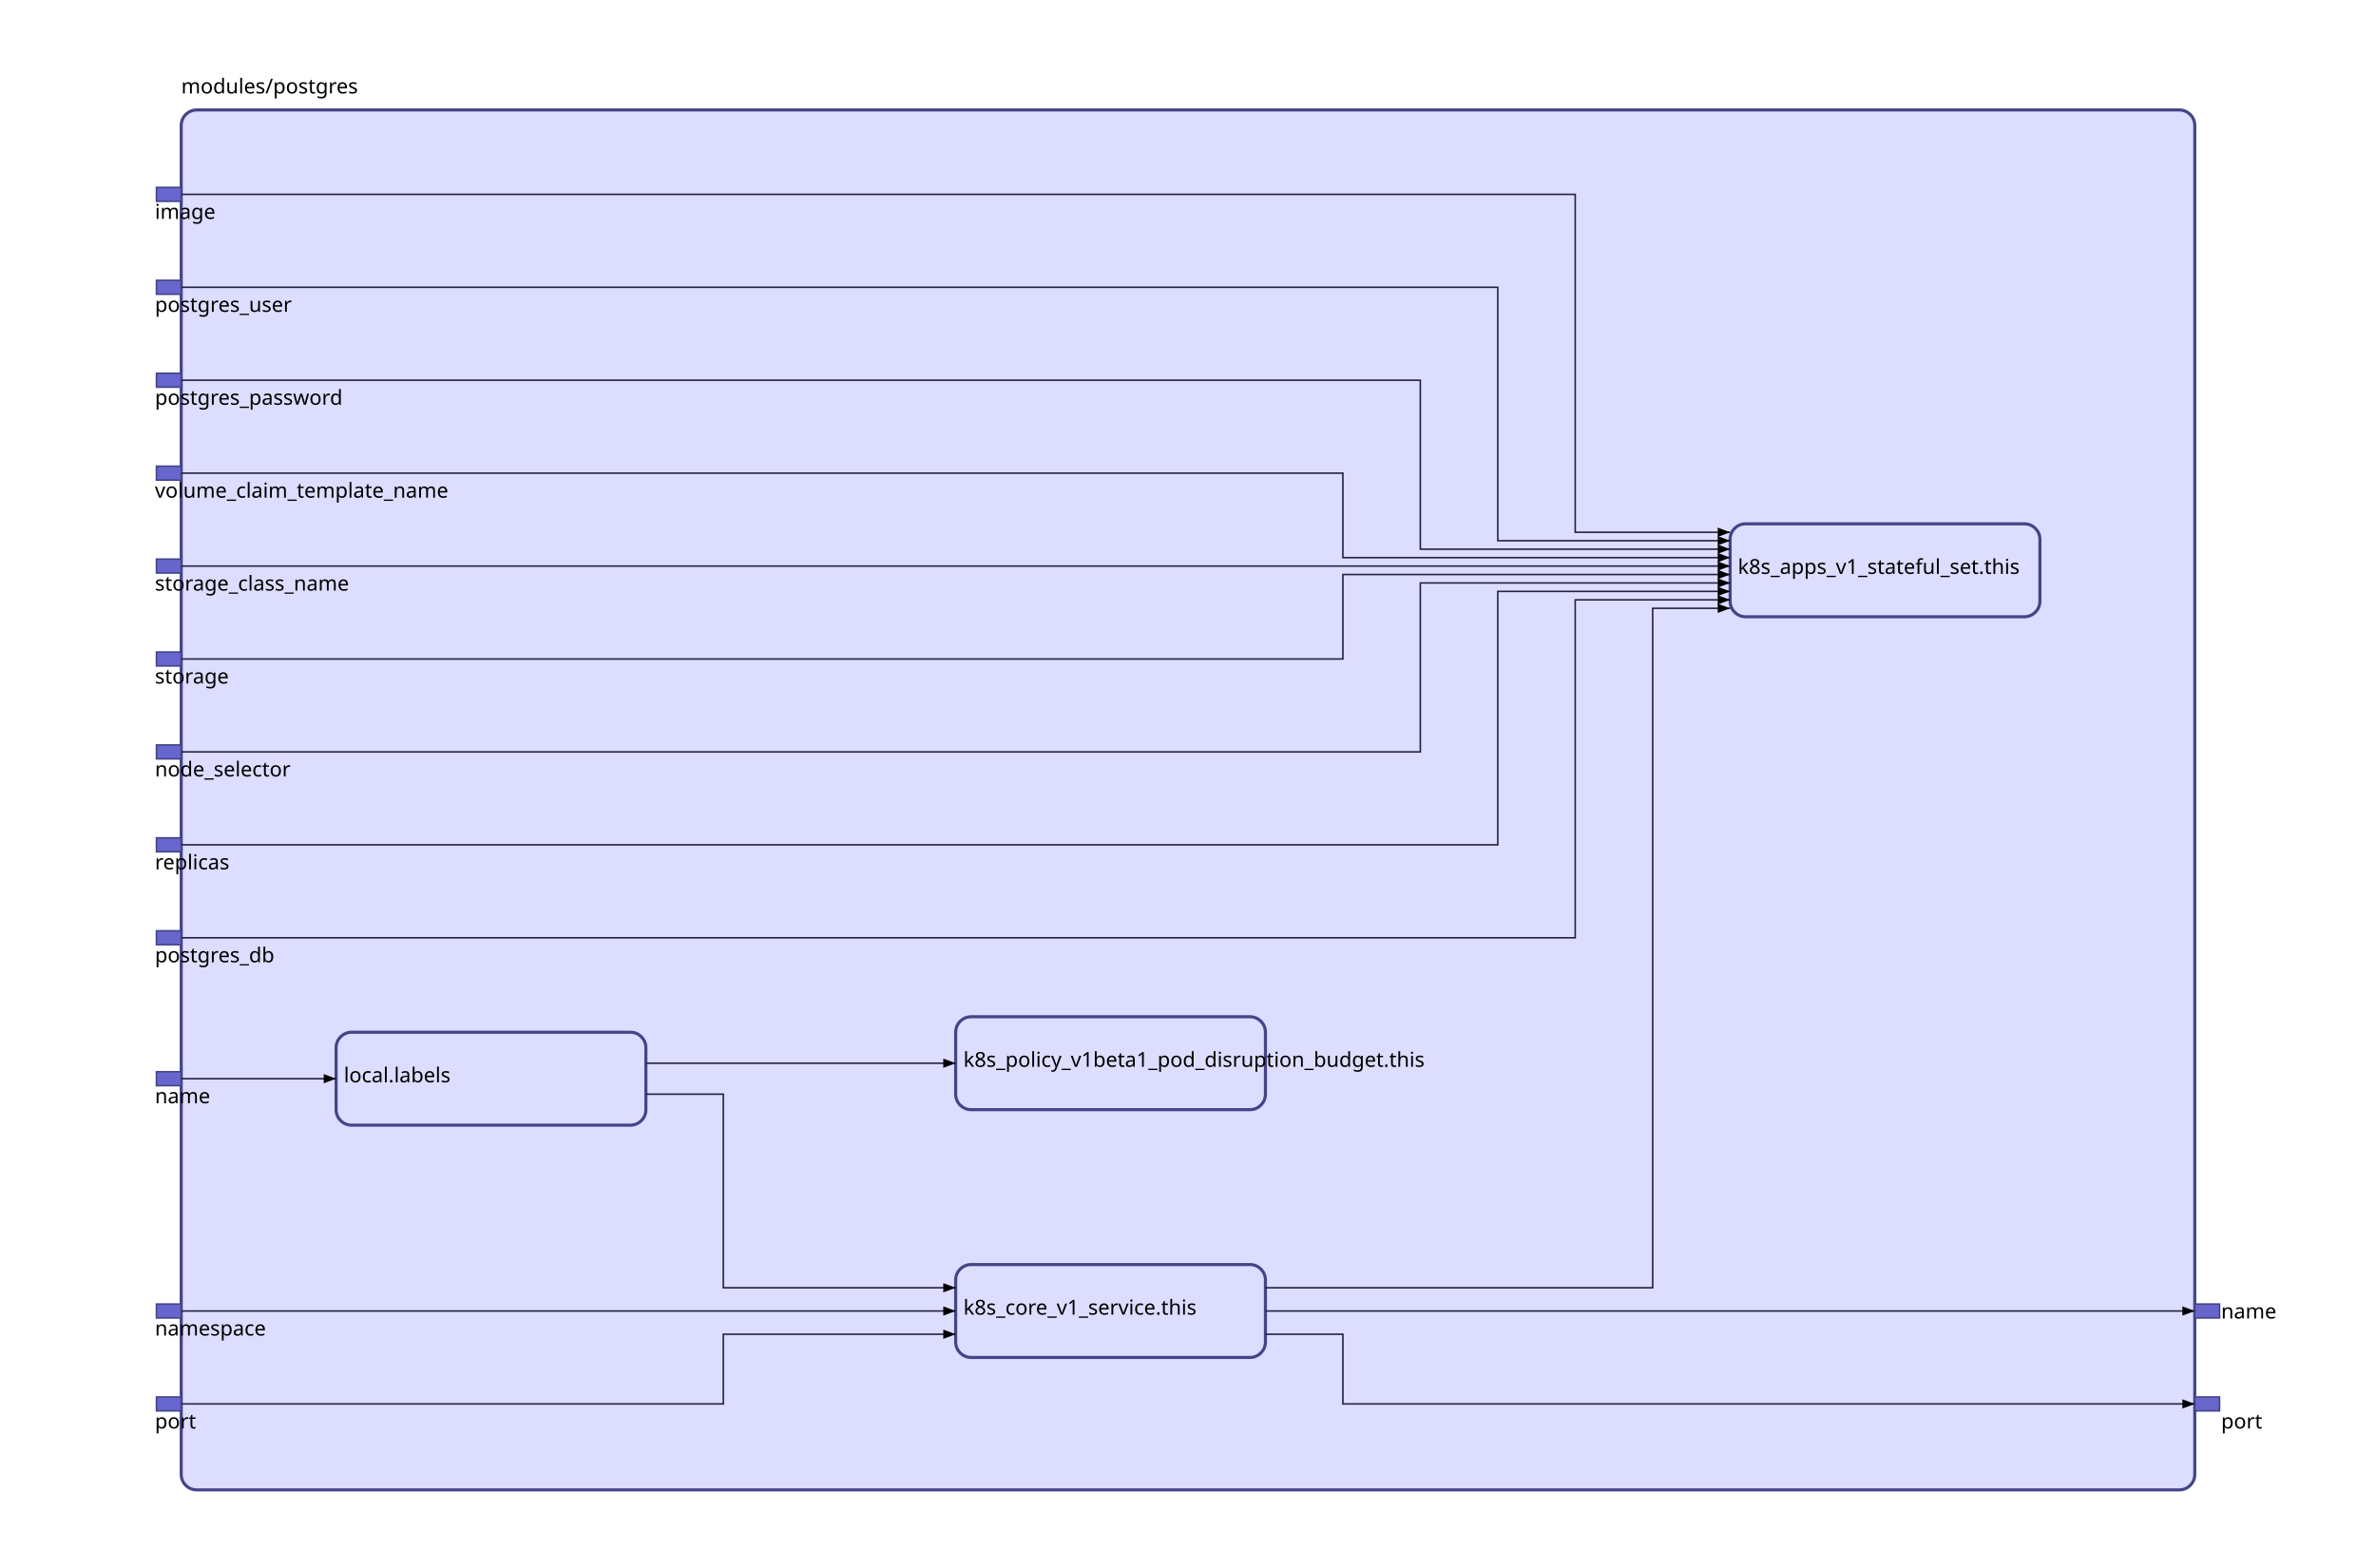
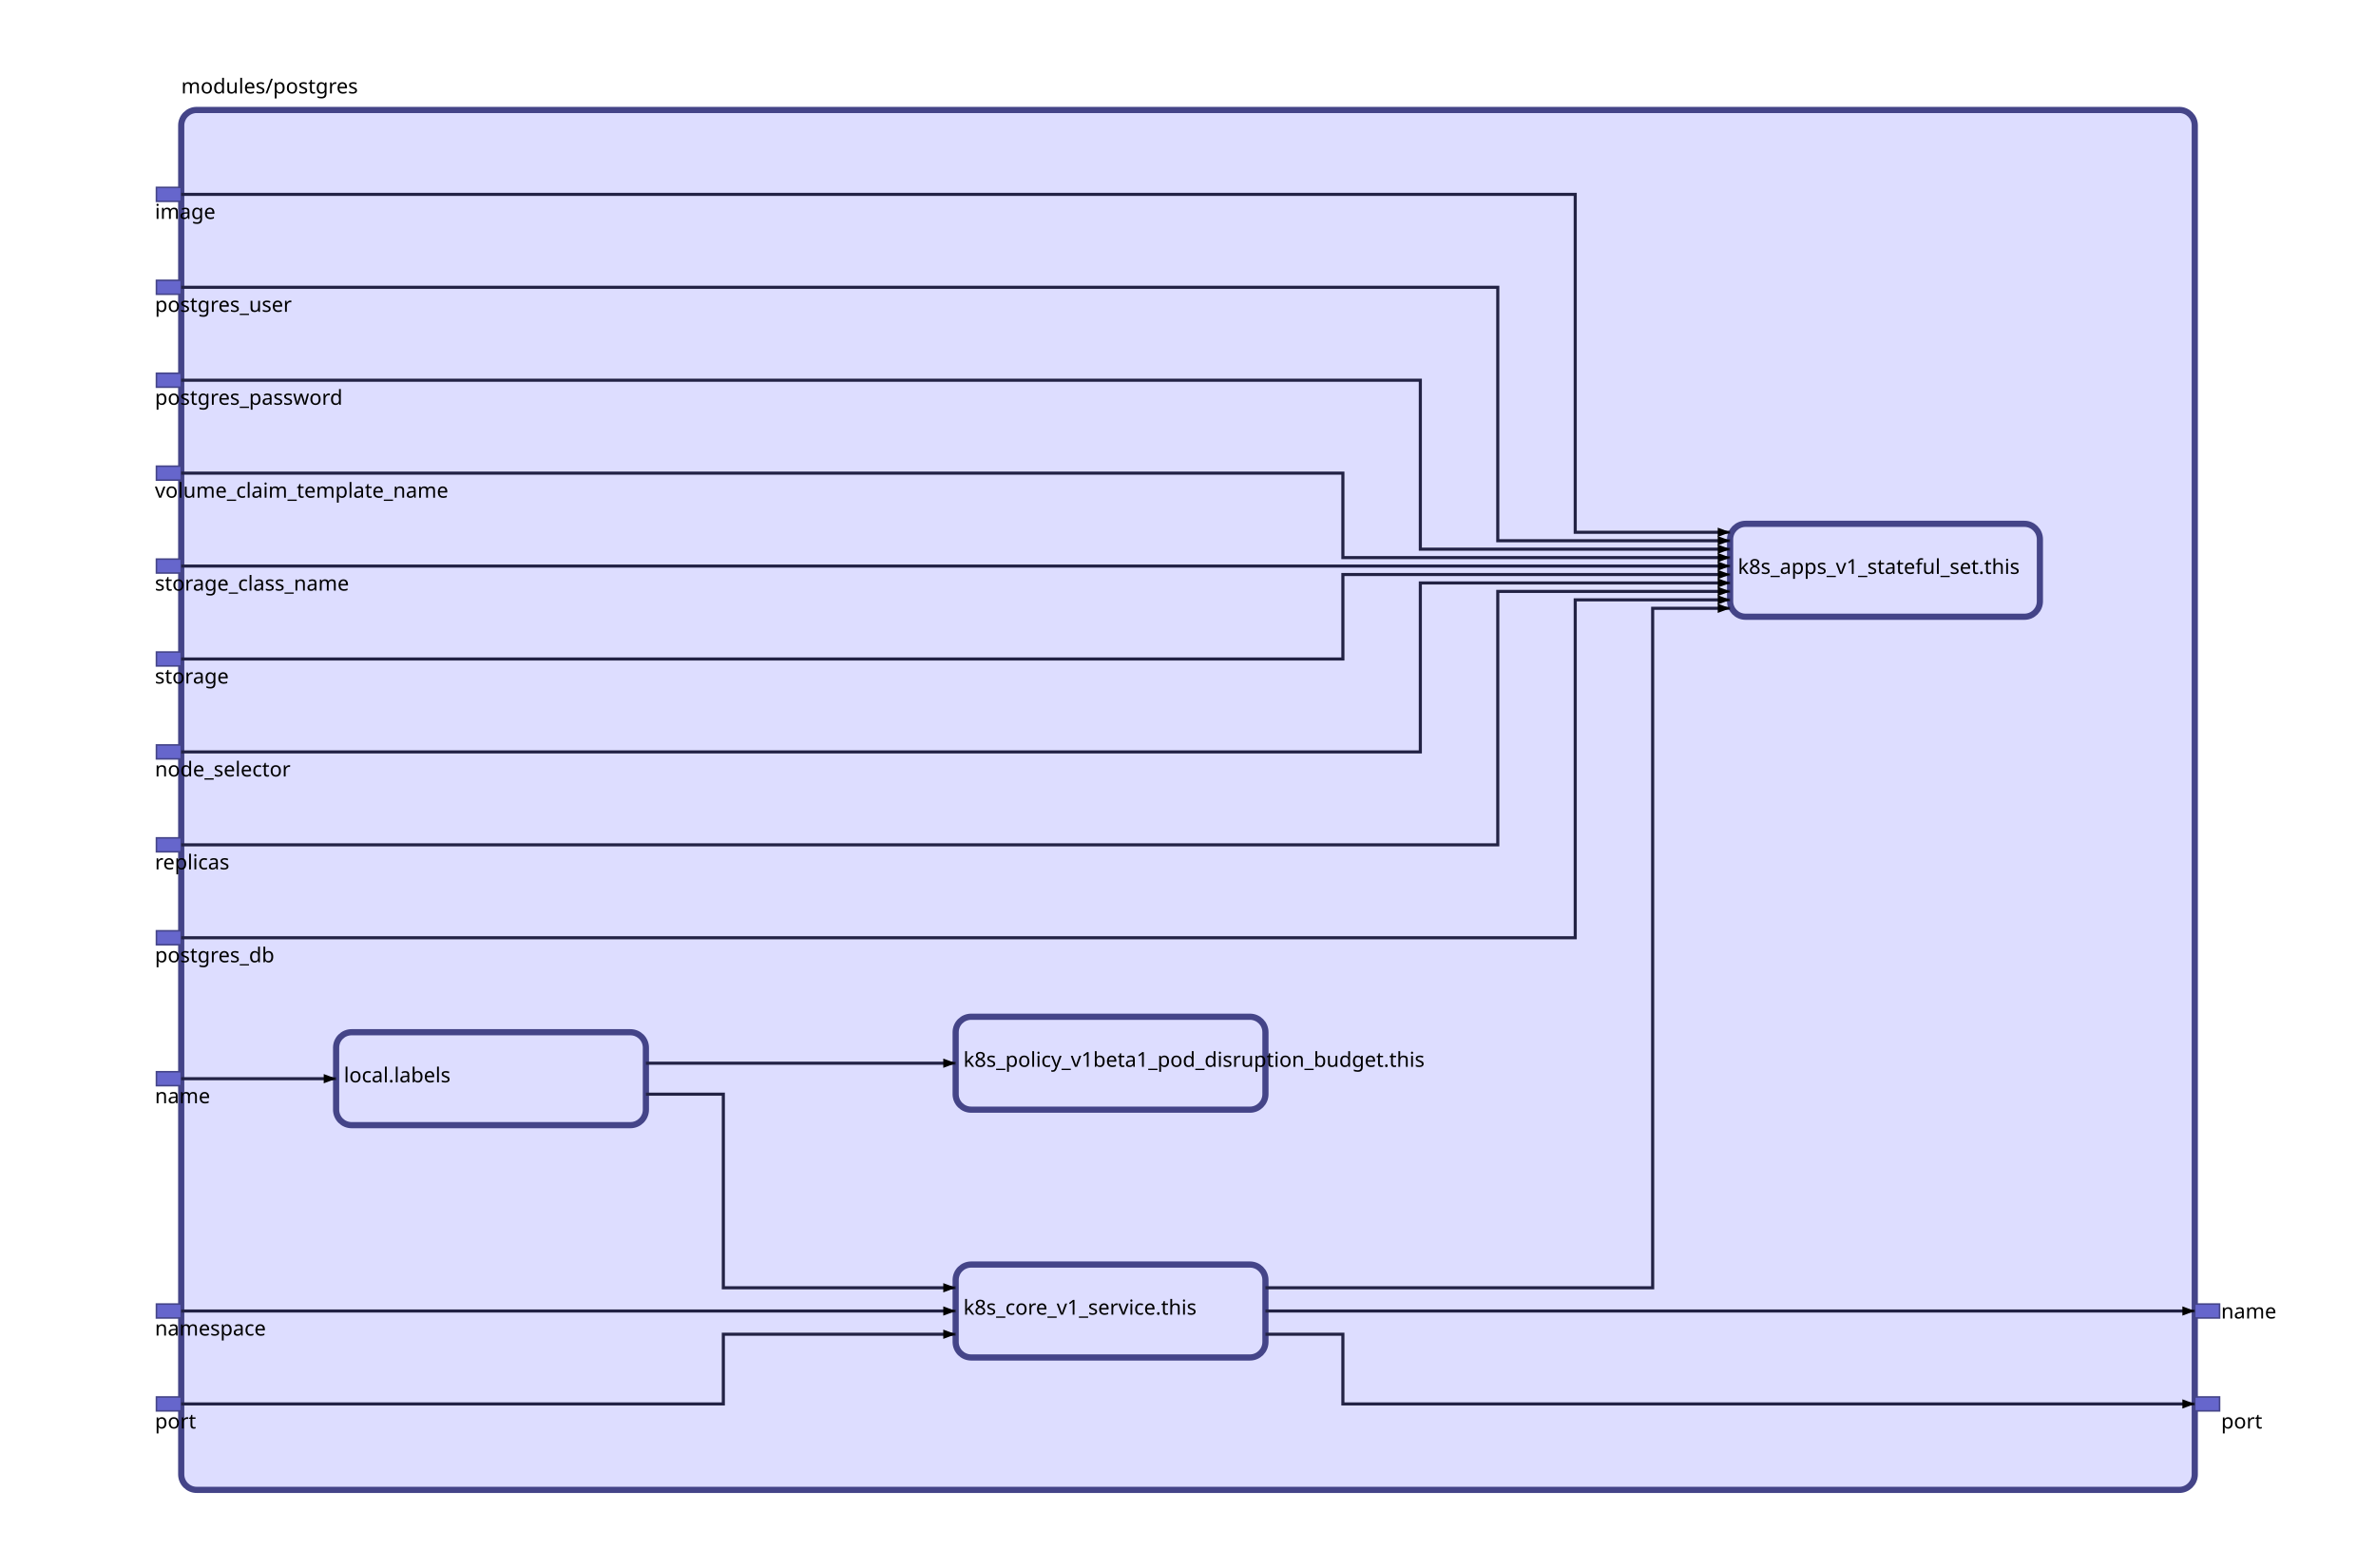
<svg xmlns="http://www.w3.org/2000/svg" id="sprotty_1" class="sprotty-graph sprotty" tabindex="1002" viewBox="0 0 1534 1012">
  <style>.elknode {
    stroke: #448;
-     stroke-width: 2;
+     stroke-width: 4;
    fill: #ddf;
}

.elkport {
    stroke: #448;
    stroke-width: 1;
    fill: #66c;
}

.elkedge {
    fill: none;
    stroke: #224;
-     stroke-width: 1;
+     stroke-width: 2;
    pointer-events: stroke;
}

.elkedge:hover {
    stroke: #88f;
-     stroke-width: 10;
+     stroke-width: 8;
+     stroke-dasharray: 16px;
+     stroke-dashoffset: 32px;
+     animation: stroke 0.5s linear infinite;
+ }
+ 
+ @keyframes stroke {
+     to {
+         stroke-dashoffset: 0;
+     }
}

.elkedge.arrow {
    fill: #336;
}

.elklabel {
    stroke-width: 0;
    stroke: #000;
    fill: #000;
    font-family: sans-serif;
    font-size: 10pt;
    dominant-baseline: hanging;
}

.elklabel:hover {
    font-size: 24pt;
}

.elkjunction {
    stroke: none;
    fill: #224;
}

.selected &gt; rect {
    stroke-width: 3;
}

.mouseover {
    stroke: #88f;
}
/*
 * Copyright (C) 2017 TypeFox and others.
 *
 * Licensed under the Apache License, Version 2.0 (the "License"); you may not use this file except in compliance with the License.
 * You may obtain a copy of the License at http://www.apache.org/licenses/LICENSE-2.0
 */

.sprotty {
    padding: 0px;
    font-family: "Helvetica Neue", Helvetica, Arial, sans-serif;
}

.sprotty-hidden {
    display: block;
    position: absolute;
    width: 0px;
    height: 0px;
}

.sprotty-popup {
    font-family: "Helvetica Neue", Helvetica, Arial, sans-serif;
    position: absolute;
    background: white;
    border-radius: 5px;
    border: 1px solid;
    max-width: 400px;
    min-width: 100px;
}

.sprotty-popup &gt; div {
    margin: 10px;
}

.sprotty-popup-closed {
    display: none;
}
</style>
  <g transform="scale(1) translate(0,0)">
    <g id="sprotty_3" transform="translate(117, 71)" opacity="1">
      <rect class="elknode" x="0" y="0" rx="10" width="1300" height="891" />
      <g id="sprotty_5" transform="translate(1000, 267.2273)" opacity="1">
        <rect class="elknode" x="0" y="0" rx="10" width="200" height="60" />
        <text id="sprotty_6" class="elklabel" transform="translate(5, 22) translate(0, 0)" opacity="1">k8s_apps_v1_stateful_set.this</text>
      </g>
      <g id="sprotty_7" transform="translate(500, 745.5)" opacity="1">
        <rect class="elknode" x="0" y="0" rx="10" width="200" height="60" />
        <text id="sprotty_8" class="elklabel" transform="translate(5, 22) translate(0, 0)" opacity="1">k8s_core_v1_service.this</text>
      </g>
      <g id="sprotty_9" transform="translate(500, 585.5)" opacity="1">
        <rect class="elknode" x="0" y="0" rx="10" width="200" height="60" />
        <text id="sprotty_10" class="elklabel" transform="translate(5, 22) translate(0, 0)" opacity="1">k8s_policy_v1beta1_pod_disruption_budget.this</text>
      </g>
      <g id="sprotty_39" transform="translate(100, 595.5)" opacity="1">
        <rect class="elknode" x="0" y="0" rx="10" width="200" height="60" />
        <text id="sprotty_40" class="elklabel" transform="translate(5, 22) translate(0, 0)" opacity="1">local.labels</text>
      </g>
      <g id="sprotty_12" transform="translate(-16, 50)" opacity="1">
        <rect class="elkport" x="0" y="0" width="16" height="9" />
        <text id="sprotty_13" class="elklabel" transform="translate(-1, 10) translate(0, 0)" opacity="1">image</text>
      </g>
      <g id="sprotty_15" transform="translate(-16, 410)" opacity="1">
        <rect class="elkport" x="0" y="0" width="16" height="9" />
        <text id="sprotty_16" class="elklabel" transform="translate(-1, 10) translate(0, 0)" opacity="1">node_selector</text>
      </g>
      <g id="sprotty_18" transform="translate(-16, 530)" opacity="1">
        <rect class="elkport" x="0" y="0" width="16" height="9" />
        <text id="sprotty_19" class="elklabel" transform="translate(-1, 10) translate(0, 0)" opacity="1">postgres_db</text>
      </g>
      <g id="sprotty_21" transform="translate(-16, 170)" opacity="1">
        <rect class="elkport" x="0" y="0" width="16" height="9" />
        <text id="sprotty_22" class="elklabel" transform="translate(-1, 10) translate(0, 0)" opacity="1">postgres_password</text>
      </g>
      <g id="sprotty_24" transform="translate(-16, 110)" opacity="1">
        <rect class="elkport" x="0" y="0" width="16" height="9" />
        <text id="sprotty_25" class="elklabel" transform="translate(-1, 10) translate(0, 0)" opacity="1">postgres_user</text>
      </g>
      <g id="sprotty_27" transform="translate(-16, 470)" opacity="1">
        <rect class="elkport" x="0" y="0" width="16" height="9" />
        <text id="sprotty_28" class="elklabel" transform="translate(-1, 10) translate(0, 0)" opacity="1">replicas</text>
      </g>
      <g id="sprotty_30" transform="translate(-16, 350)" opacity="1">
        <rect class="elkport" x="0" y="0" width="16" height="9" />
        <text id="sprotty_31" class="elklabel" transform="translate(-1, 10) translate(0, 0)" opacity="1">storage</text>
      </g>
      <g id="sprotty_33" transform="translate(-16, 290)" opacity="1">
        <rect class="elkport" x="0" y="0" width="16" height="9" />
        <text id="sprotty_34" class="elklabel" transform="translate(-1, 10) translate(0, 0)" opacity="1">storage_class_name</text>
      </g>
      <g id="sprotty_36" transform="translate(-16, 230)" opacity="1">
        <rect class="elkport" x="0" y="0" width="16" height="9" />
        <text id="sprotty_37" class="elklabel" transform="translate(-1, 10) translate(0, 0)" opacity="1">volume_claim_template_name</text>
      </g>
      <g id="sprotty_42" transform="translate(-16, 771)" opacity="1">
        <rect class="elkport" x="0" y="0" width="16" height="9" />
        <text id="sprotty_43" class="elklabel" transform="translate(-1, 10) translate(0, 0)" opacity="1">namespace</text>
      </g>
      <g id="sprotty_45" transform="translate(-16, 831)" opacity="1">
        <rect class="elkport" x="0" y="0" width="16" height="9" />
        <text id="sprotty_46" class="elklabel" transform="translate(-1, 10) translate(0, 0)" opacity="1">port</text>
      </g>
      <g id="sprotty_49" transform="translate(-16, 621)" opacity="1">
        <rect class="elkport" x="0" y="0" width="16" height="9" />
        <text id="sprotty_50" class="elklabel" transform="translate(-1, 10) translate(0, 0)" opacity="1">name</text>
      </g>
      <g id="sprotty_52" transform="translate(1300, 771)" opacity="1">
        <rect class="elkport" x="0" y="0" width="16" height="9" />
        <text id="sprotty_53" class="elklabel" transform="translate(17, -1) translate(0, 0)" opacity="1">name</text>
      </g>
      <g id="sprotty_55" transform="translate(1300, 831)" opacity="1">
        <rect class="elkport" x="0" y="0" width="16" height="9" />
        <text id="sprotty_56" class="elklabel" transform="translate(17, 10) translate(0, 0)" opacity="1">port</text>
      </g>
      <text id="sprotty_4" class="elklabel" transform="translate(0, -21) translate(0, 0)" opacity="1">modules/postgres</text>
      <g id="sprotty_11" class="sprotty-edge" opacity="1">
        <path class="elkedge" d="M 700,760.5 L 950,760.5 L 950,321.773 L 1000,321.773" />
        <path class="edge arrow" d="M 0,0 L 8,-3 L 8,3 Z" transform="rotate(180 1000 321.7727) translate(1000 321.7727)" />
      </g>
      <g id="sprotty_14" class="sprotty-edge" opacity="1">
        <path class="elkedge" d="M 0,54.5 L 900,54.5 L 900,272.682 L 1000,272.682" />
        <path class="edge arrow" d="M 0,0 L 8,-3 L 8,3 Z" transform="rotate(180 1000 272.6818) translate(1000 272.6818)" />
      </g>
      <g id="sprotty_17" class="sprotty-edge" opacity="1">
        <path class="elkedge" d="M 0,414.5 L 800,414.5 L 800,305.409 L 1000,305.409" />
        <path class="edge arrow" d="M 0,0 L 8,-3 L 8,3 Z" transform="rotate(180 1000 305.4091) translate(1000 305.4091)" />
      </g>
      <g id="sprotty_20" class="sprotty-edge" opacity="1">
        <path class="elkedge" d="M 0,534.5 L 900,534.5 L 900,316.318 L 1000,316.318" />
        <path class="edge arrow" d="M 0,0 L 8,-3 L 8,3 Z" transform="rotate(180 1000 316.3182) translate(1000 316.3182)" />
      </g>
      <g id="sprotty_23" class="sprotty-edge" opacity="1">
        <path class="elkedge" d="M 0,174.5 L 800,174.5 L 800,283.591 L 1000,283.591" />
        <path class="edge arrow" d="M 0,0 L 8,-3 L 8,3 Z" transform="rotate(180 1000 283.5909) translate(1000 283.5909)" />
      </g>
      <g id="sprotty_26" class="sprotty-edge" opacity="1">
        <path class="elkedge" d="M 0,114.5 L 850,114.5 L 850,278.136 L 1000,278.136" />
        <path class="edge arrow" d="M 0,0 L 8,-3 L 8,3 Z" transform="rotate(180 1000 278.1364) translate(1000 278.1364)" />
      </g>
      <g id="sprotty_29" class="sprotty-edge" opacity="1">
        <path class="elkedge" d="M 0,474.5 L 850,474.5 L 850,310.864 L 1000,310.864" />
        <path class="edge arrow" d="M 0,0 L 8,-3 L 8,3 Z" transform="rotate(180 1000 310.8636) translate(1000 310.8636)" />
      </g>
      <g id="sprotty_32" class="sprotty-edge" opacity="1">
        <path class="elkedge" d="M 0,354.5 L 750,354.5 L 750,299.955 L 1000,299.955" />
        <path class="edge arrow" d="M 0,0 L 8,-3 L 8,3 Z" transform="rotate(180 1000 299.9545) translate(1000 299.9545)" />
      </g>
      <g id="sprotty_35" class="sprotty-edge" opacity="1">
        <path class="elkedge" d="M 0,294.5 L 1000,294.5" />
        <path class="edge arrow" d="M 0,0 L 8,-3 L 8,3 Z" transform="rotate(180 1000 294.5) translate(1000 294.5)" />
      </g>
      <g id="sprotty_38" class="sprotty-edge" opacity="1">
        <path class="elkedge" d="M 0,234.5 L 750,234.5 L 750,289.045 L 1000,289.045" />
        <path class="edge arrow" d="M 0,0 L 8,-3 L 8,3 Z" transform="rotate(180 1000 289.0455) translate(1000 289.0455)" />
      </g>
      <g id="sprotty_41" class="sprotty-edge" opacity="1">
        <path class="elkedge" d="M 300,635.5 L 350,635.5 L 350,760.5 L 500,760.5" />
        <path class="edge arrow" d="M 0,0 L 8,-3 L 8,3 Z" transform="rotate(180 500 760.5) translate(500 760.5)" />
      </g>
      <g id="sprotty_44" class="sprotty-edge" opacity="1">
        <path class="elkedge" d="M 0,775.5 L 500,775.5" />
        <path class="edge arrow" d="M 0,0 L 8,-3 L 8,3 Z" transform="rotate(180 500 775.5) translate(500 775.5)" />
      </g>
      <g id="sprotty_47" class="sprotty-edge" opacity="1">
        <path class="elkedge" d="M 0,835.5 L 350,835.5 L 350,790.5 L 500,790.5" />
        <path class="edge arrow" d="M 0,0 L 8,-3 L 8,3 Z" transform="rotate(180 500 790.5) translate(500 790.5)" />
      </g>
      <g id="sprotty_48" class="sprotty-edge" opacity="1">
        <path class="elkedge" d="M 300,615.5 L 500,615.5" />
        <path class="edge arrow" d="M 0,0 L 8,-3 L 8,3 Z" transform="rotate(180 500 615.5) translate(500 615.5)" />
      </g>
      <g id="sprotty_51" class="sprotty-edge" opacity="1">
        <path class="elkedge" d="M 0,625.5 L 100,625.5" />
        <path class="edge arrow" d="M 0,0 L 8,-3 L 8,3 Z" transform="rotate(180 100 625.5) translate(100 625.5)" />
      </g>
      <g id="sprotty_54" class="sprotty-edge" opacity="1">
        <path class="elkedge" d="M 700,775.5 L 1300,775.5" />
        <path class="edge arrow" d="M 0,0 L 8,-3 L 8,3 Z" transform="rotate(180 1300 775.5) translate(1300 775.5)" />
      </g>
      <g id="sprotty_57" class="sprotty-edge" opacity="1">
        <path class="elkedge" d="M 700,790.5 L 750,790.5 L 750,835.5 L 1300,835.5" />
        <path class="edge arrow" d="M 0,0 L 8,-3 L 8,3 Z" transform="rotate(180 1300 835.5) translate(1300 835.5)" />
      </g>
    </g>
  </g>
</svg>
